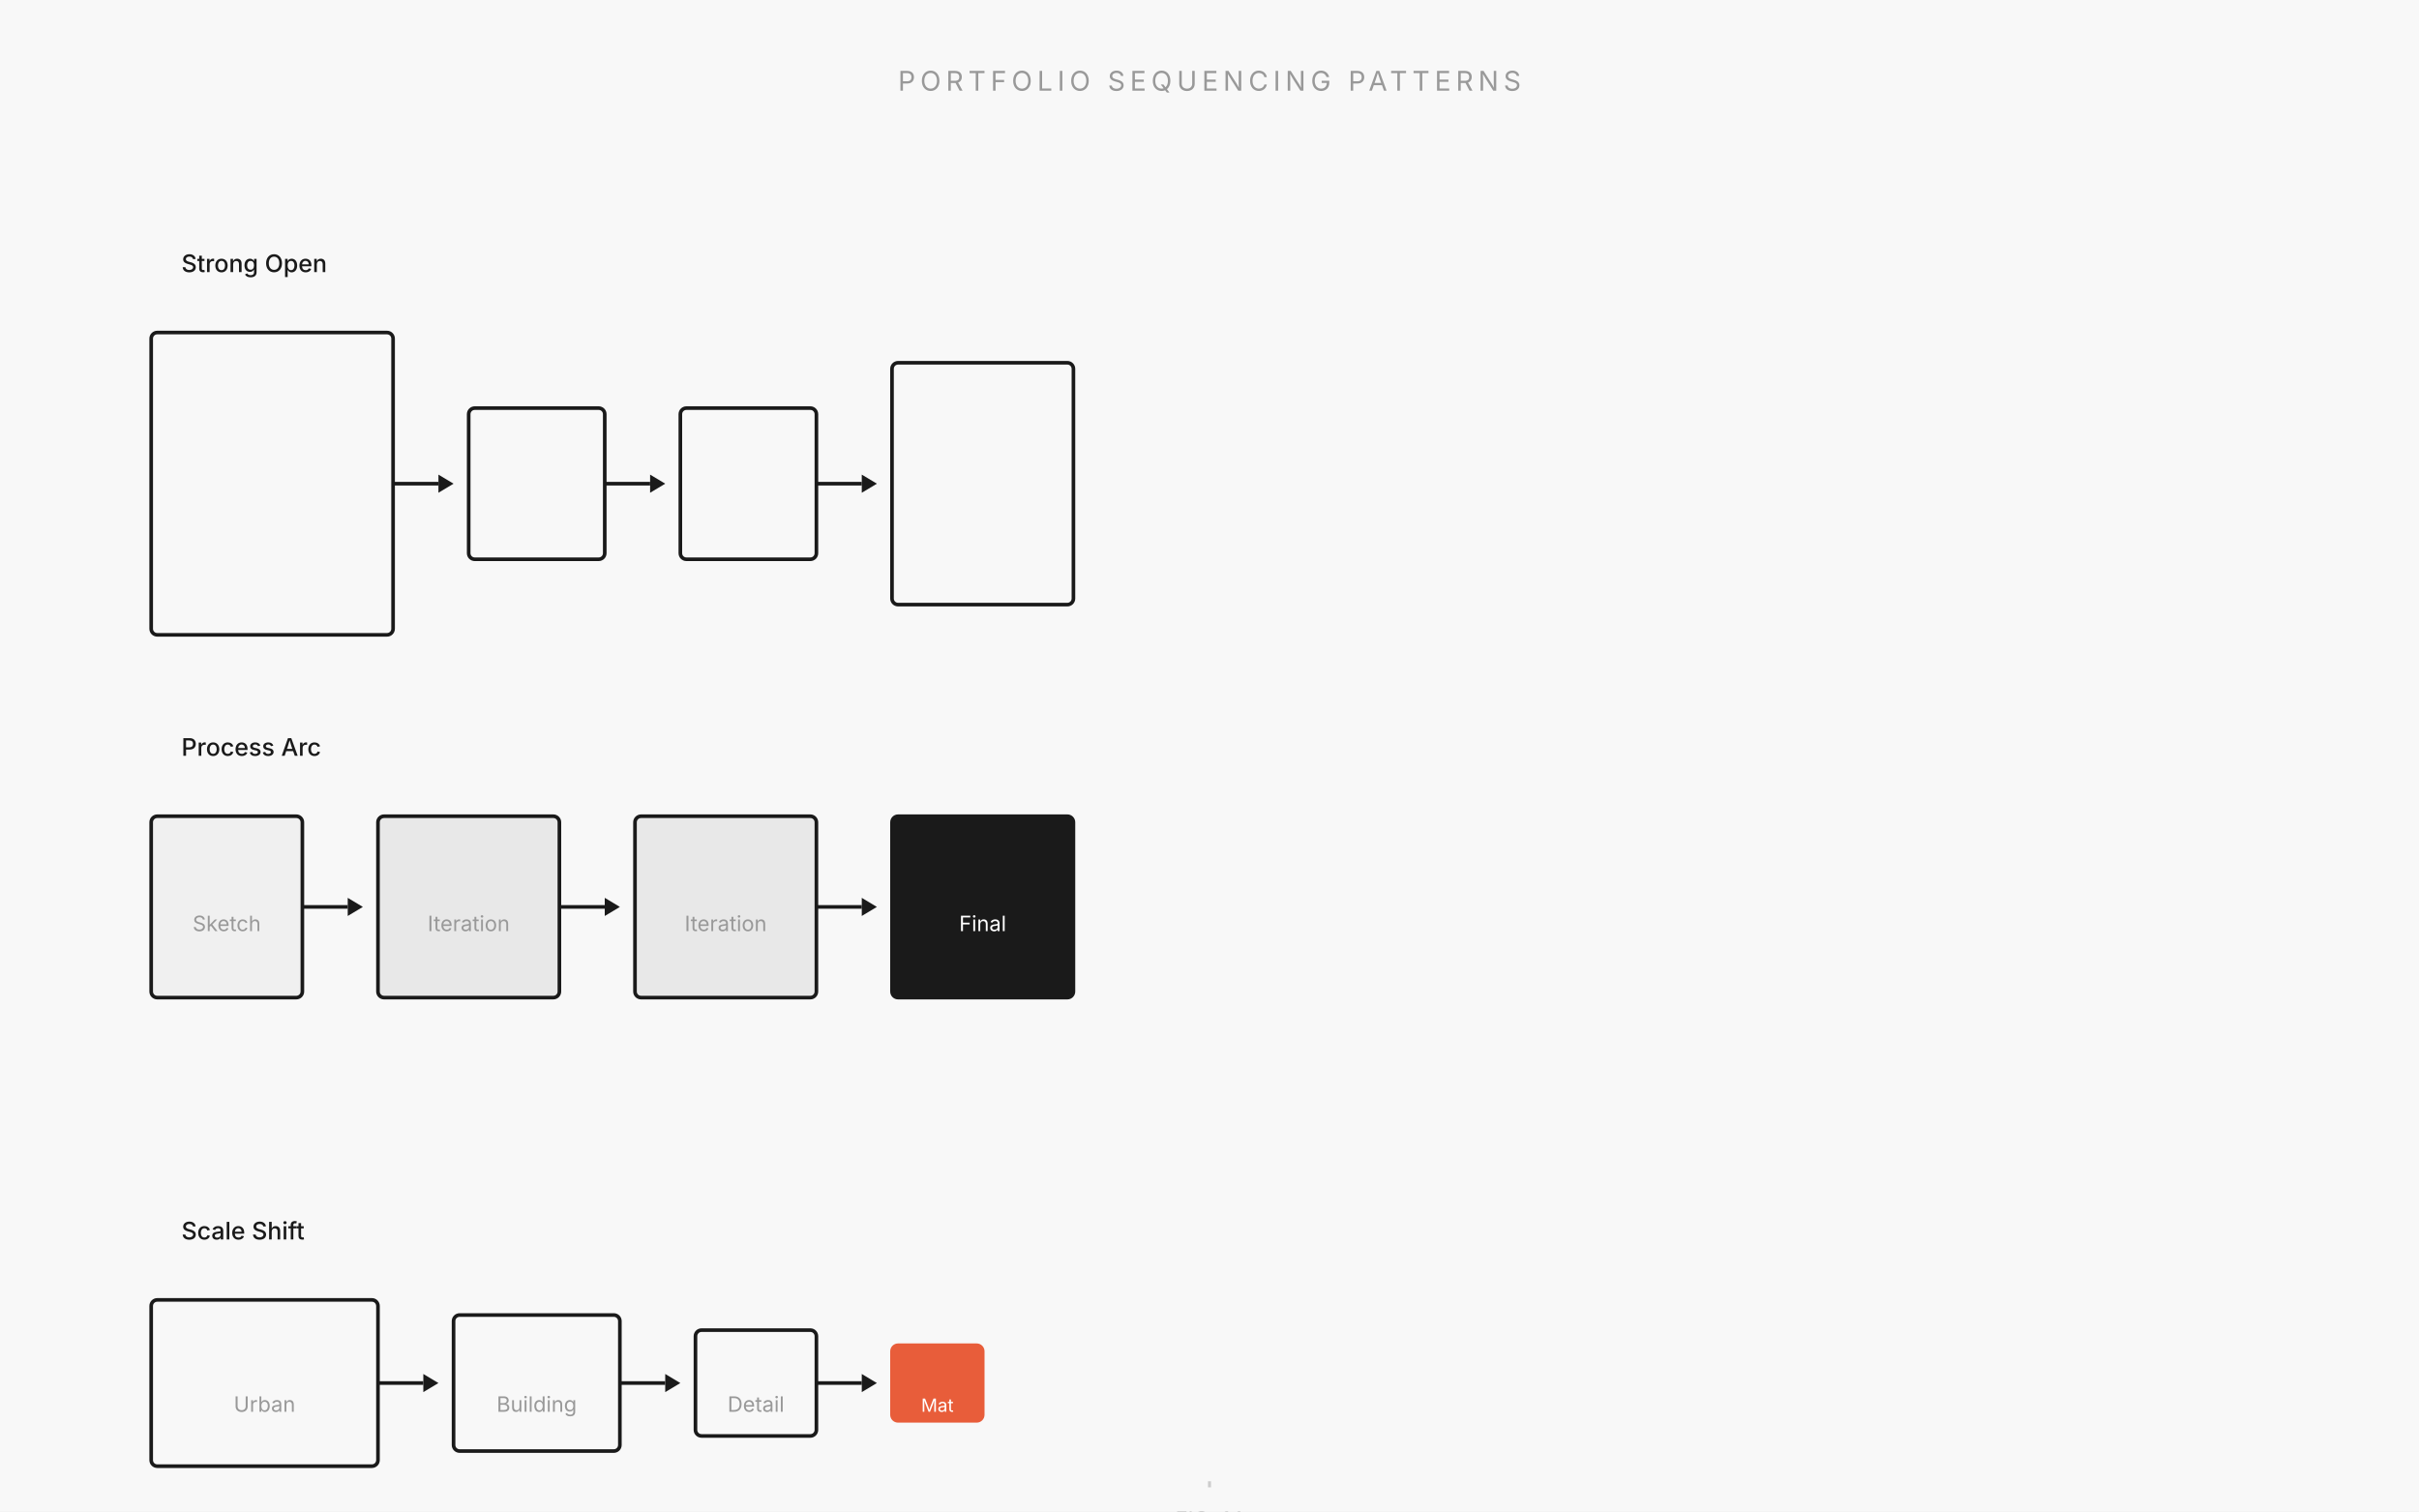
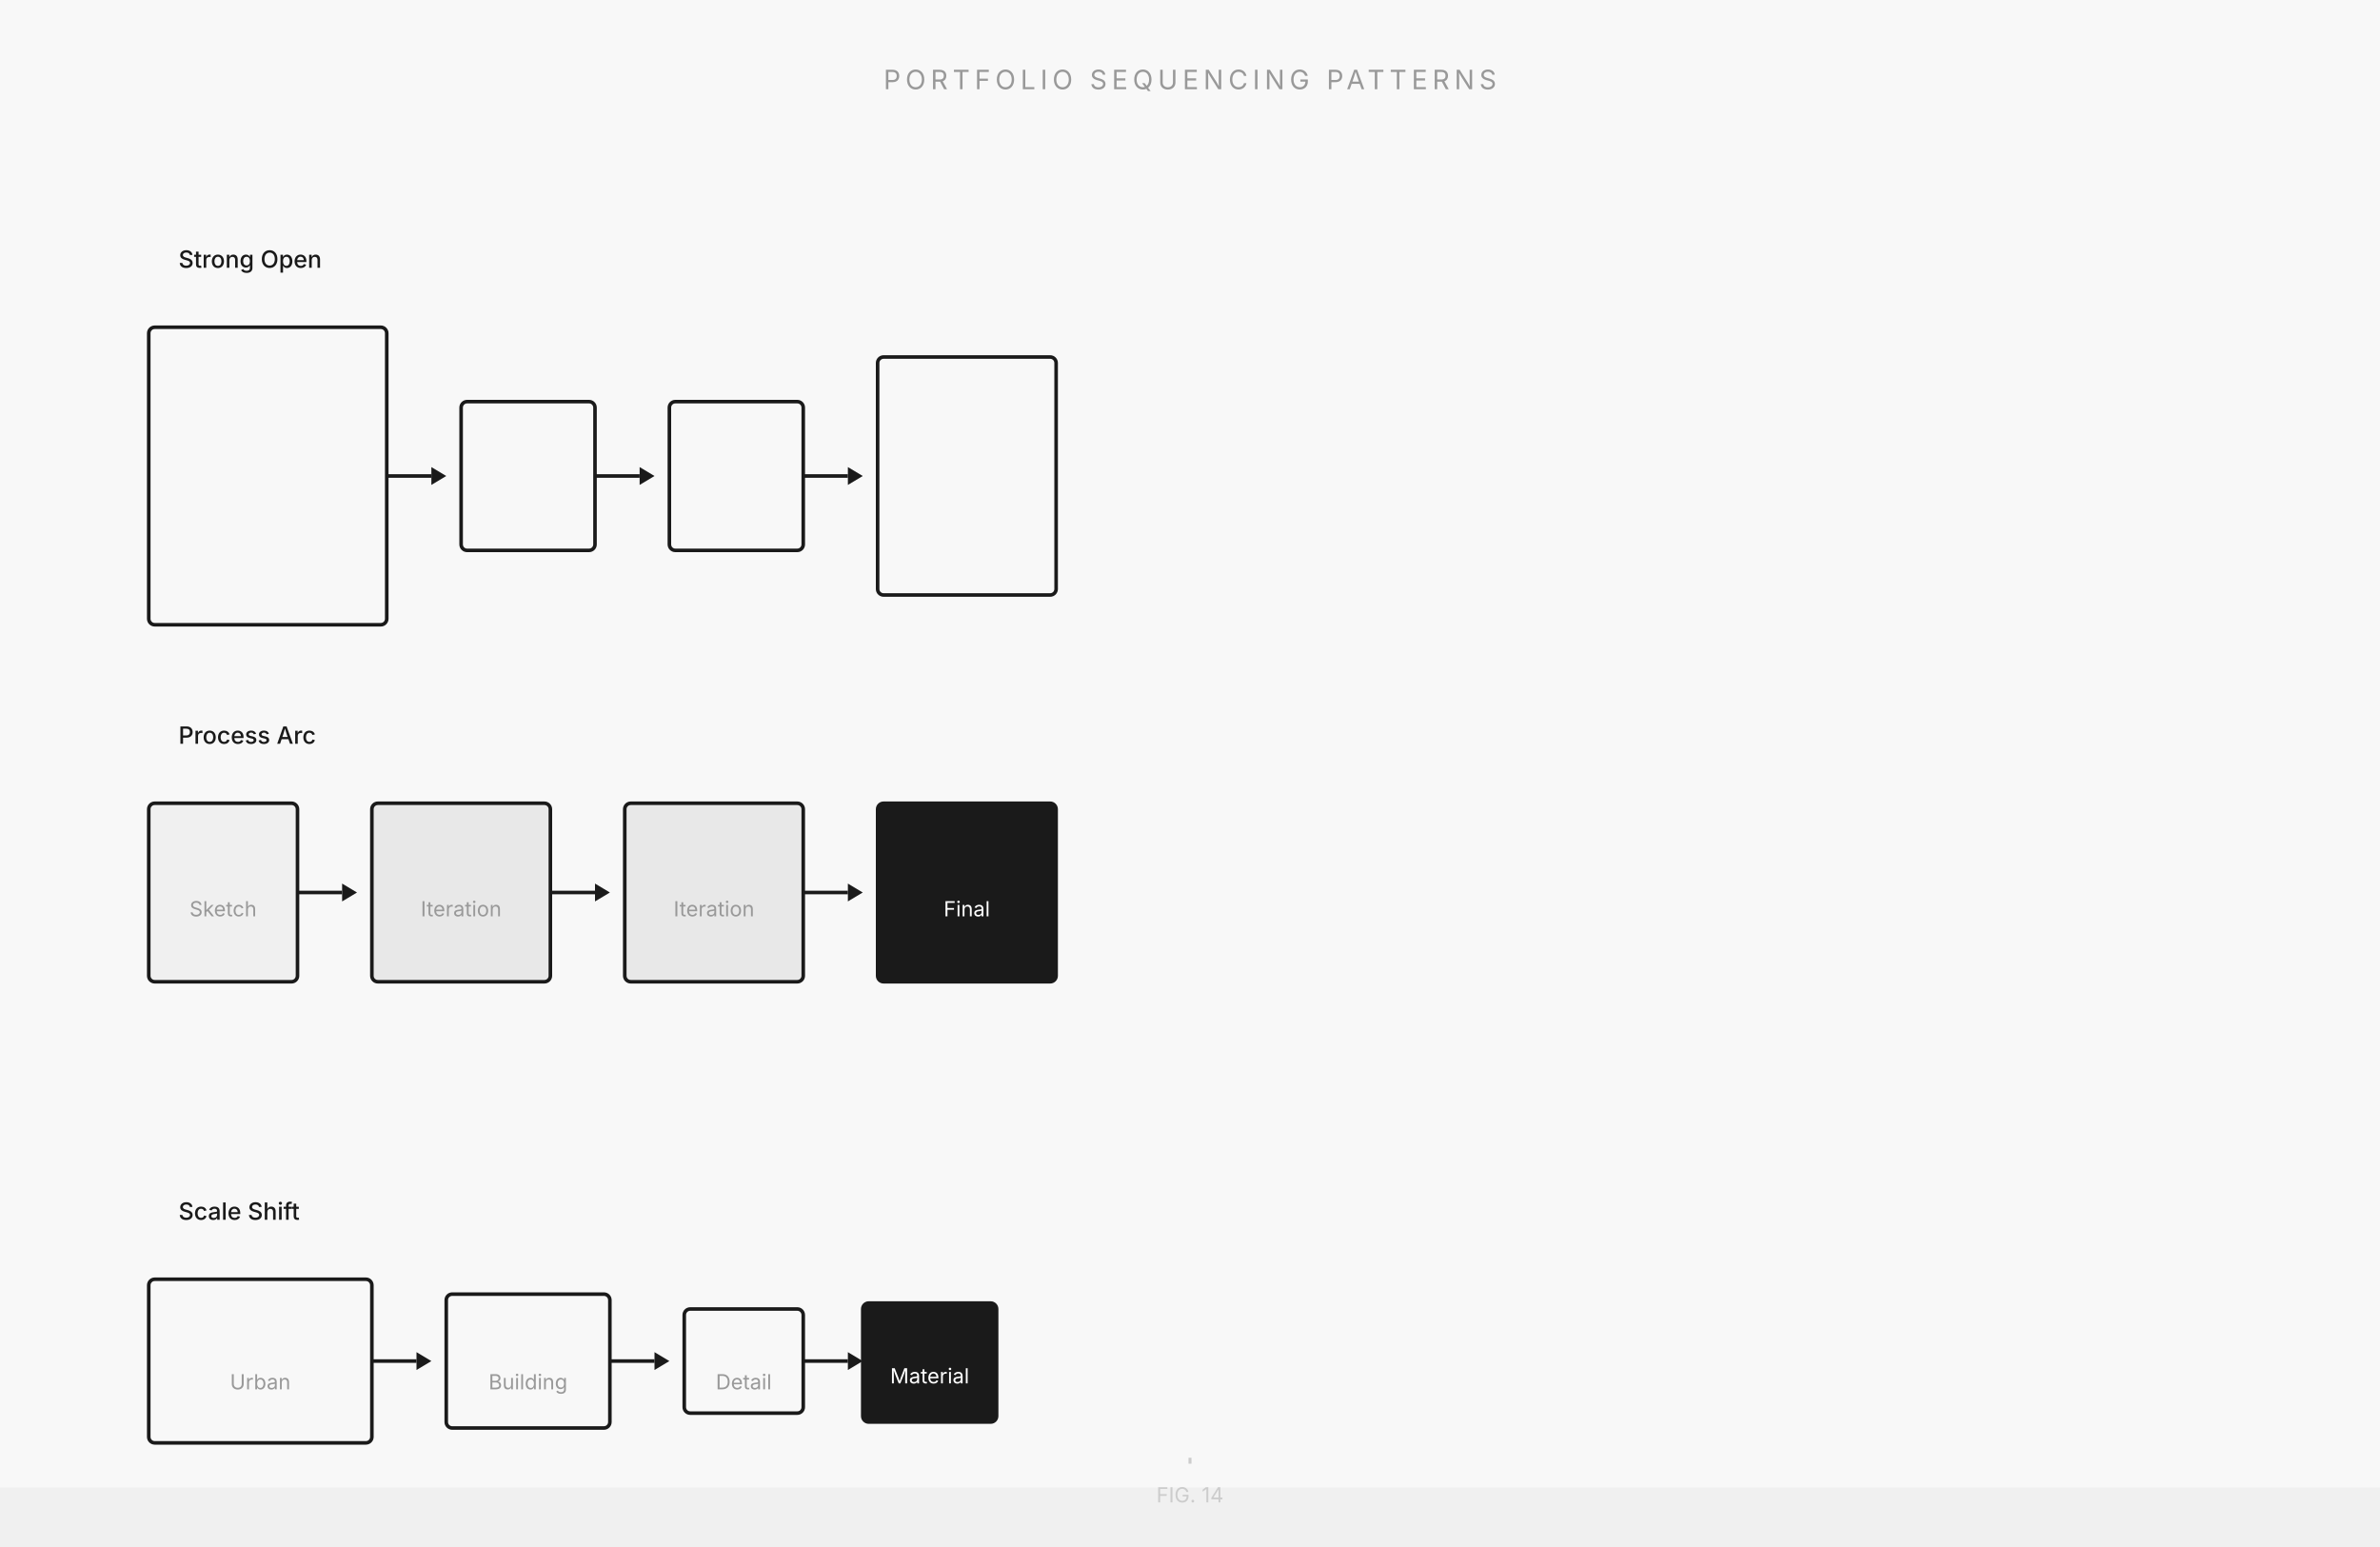
- <svg xmlns="http://www.w3.org/2000/svg" viewBox="0 0 800 500">
+ <svg xmlns="http://www.w3.org/2000/svg" viewBox="0 0 800 520">
  <defs>
    <style>
      text { font-family: Inter, -apple-system, system-ui, sans-serif; }
    </style>
  </defs>
  <rect width="800" height="500" fill="#f8f8f8" />
  <text x="400" y="30" font-size="9" font-weight="400" letter-spacing="1.6" fill="#999" text-anchor="middle" text-transform="uppercase">
    PORTFOLIO SEQUENCING PATTERNS
  </text>
  <text x="60" y="90" font-size="8" font-weight="500" fill="#1a1a1a">Strong Open</text>
  <rect x="50" y="110" width="80" height="100" fill="none" stroke="#1a1a1a" stroke-width="1.2" rx="2" />
  <polyline points="130,160 145,160" fill="none" stroke="#1a1a1a" stroke-width="1.2" />
  <polygon points="150,160 145,157 145,163" fill="#1a1a1a" />
  <rect x="155" y="135" width="45" height="50" fill="none" stroke="#1a1a1a" stroke-width="1.2" rx="2" />
  <polyline points="200,160 215,160" fill="none" stroke="#1a1a1a" stroke-width="1.2" />
  <polygon points="220,160 215,157 215,163" fill="#1a1a1a" />
  <rect x="225" y="135" width="45" height="50" fill="none" stroke="#1a1a1a" stroke-width="1.2" rx="2" />
  <polyline points="270,160 285,160" fill="none" stroke="#1a1a1a" stroke-width="1.2" />
  <polygon points="290,160 285,157 285,163" fill="#1a1a1a" />
  <rect x="295" y="120" width="60" height="80" fill="none" stroke="#1a1a1a" stroke-width="1.2" rx="2" />
  <text x="60" y="250" font-size="8" font-weight="500" fill="#1a1a1a">Process Arc</text>
  <rect x="50" y="270" width="50" height="60" fill="#f0f0f0" stroke="#1a1a1a" stroke-width="1.2" rx="2" />
  <text x="75" y="308" font-size="7" fill="#999" text-anchor="middle">Sketch</text>
  <polyline points="100,300 115,300" fill="none" stroke="#1a1a1a" stroke-width="1.2" />
  <polygon points="120,300 115,297 115,303" fill="#1a1a1a" />
  <rect x="125" y="270" width="60" height="60" fill="#e8e8e8" stroke="#1a1a1a" stroke-width="1.2" rx="2" />
  <text x="155" y="308" font-size="7" fill="#999" text-anchor="middle">Iteration</text>
  <polyline points="185,300 200,300" fill="none" stroke="#1a1a1a" stroke-width="1.2" />
  <polygon points="205,300 200,297 200,303" fill="#1a1a1a" />
  <rect x="210" y="270" width="60" height="60" fill="#e8e8e8" stroke="#1a1a1a" stroke-width="1.2" rx="2" />
  <text x="240" y="308" font-size="7" fill="#999" text-anchor="middle">Iteration</text>
  <polyline points="270,300 285,300" fill="none" stroke="#1a1a1a" stroke-width="1.2" />
  <polygon points="290,300 285,297 285,303" fill="#1a1a1a" />
  <rect x="295" y="270" width="60" height="60" fill="#1a1a1a" stroke="#1a1a1a" stroke-width="1.2" rx="2" />
  <text x="325" y="308" font-size="7" fill="#ffffff" text-anchor="middle">Final</text>
  <text x="60" y="410" font-size="8" font-weight="500" fill="#1a1a1a">Scale Shift</text>
  <rect x="50" y="430" width="75" height="55" fill="none" stroke="#1a1a1a" stroke-width="1.2" rx="2" />
  <text x="87.5" y="467" font-size="7" fill="#999" text-anchor="middle">Urban</text>
  <polyline points="125,457.5 140,457.5" fill="none" stroke="#1a1a1a" stroke-width="1.2" />
  <polygon points="145,457.5 140,454.5 140,460.5" fill="#1a1a1a" />
  <rect x="150" y="435" width="55" height="45" fill="none" stroke="#1a1a1a" stroke-width="1.2" rx="2" />
  <text x="177.5" y="467" font-size="7" fill="#999" text-anchor="middle">Building</text>
  <polyline points="205,457.5 220,457.5" fill="none" stroke="#1a1a1a" stroke-width="1.2" />
  <polygon points="225,457.5 220,454.5 220,460.5" fill="#1a1a1a" />
  <rect x="230" y="440" width="40" height="35" fill="none" stroke="#1a1a1a" stroke-width="1.2" rx="2" />
  <text x="250" y="467" font-size="7" fill="#999" text-anchor="middle">Detail</text>
  <polyline points="270,457.5 285,457.5" fill="none" stroke="#1a1a1a" stroke-width="1.2" />
  <polygon points="290,457.5 285,454.5 285,460.5" fill="#1a1a1a" />
-   <rect x="295" y="445" width="30" height="25" fill="#E85D3A" stroke="#E85D3A" stroke-width="1.2" rx="2" />
-   <text x="310" y="467" font-size="6" fill="#ffffff" text-anchor="middle">Mat</text>
+   <rect x="290" y="438" width="45" height="40" fill="#1a1a1a" stroke="#1a1a1a" stroke-width="1.2" rx="2" />
+   <text x="312.5" y="465" font-size="7" fill="#ffffff" text-anchor="middle">Material</text>
  <line x1="400" y1="490" x2="400" y2="492" stroke="#ccc" stroke-width="1" />
  <text x="400" y="505" font-size="7" fill="#ccc" text-anchor="middle">FIG. 14</text>
</svg>
